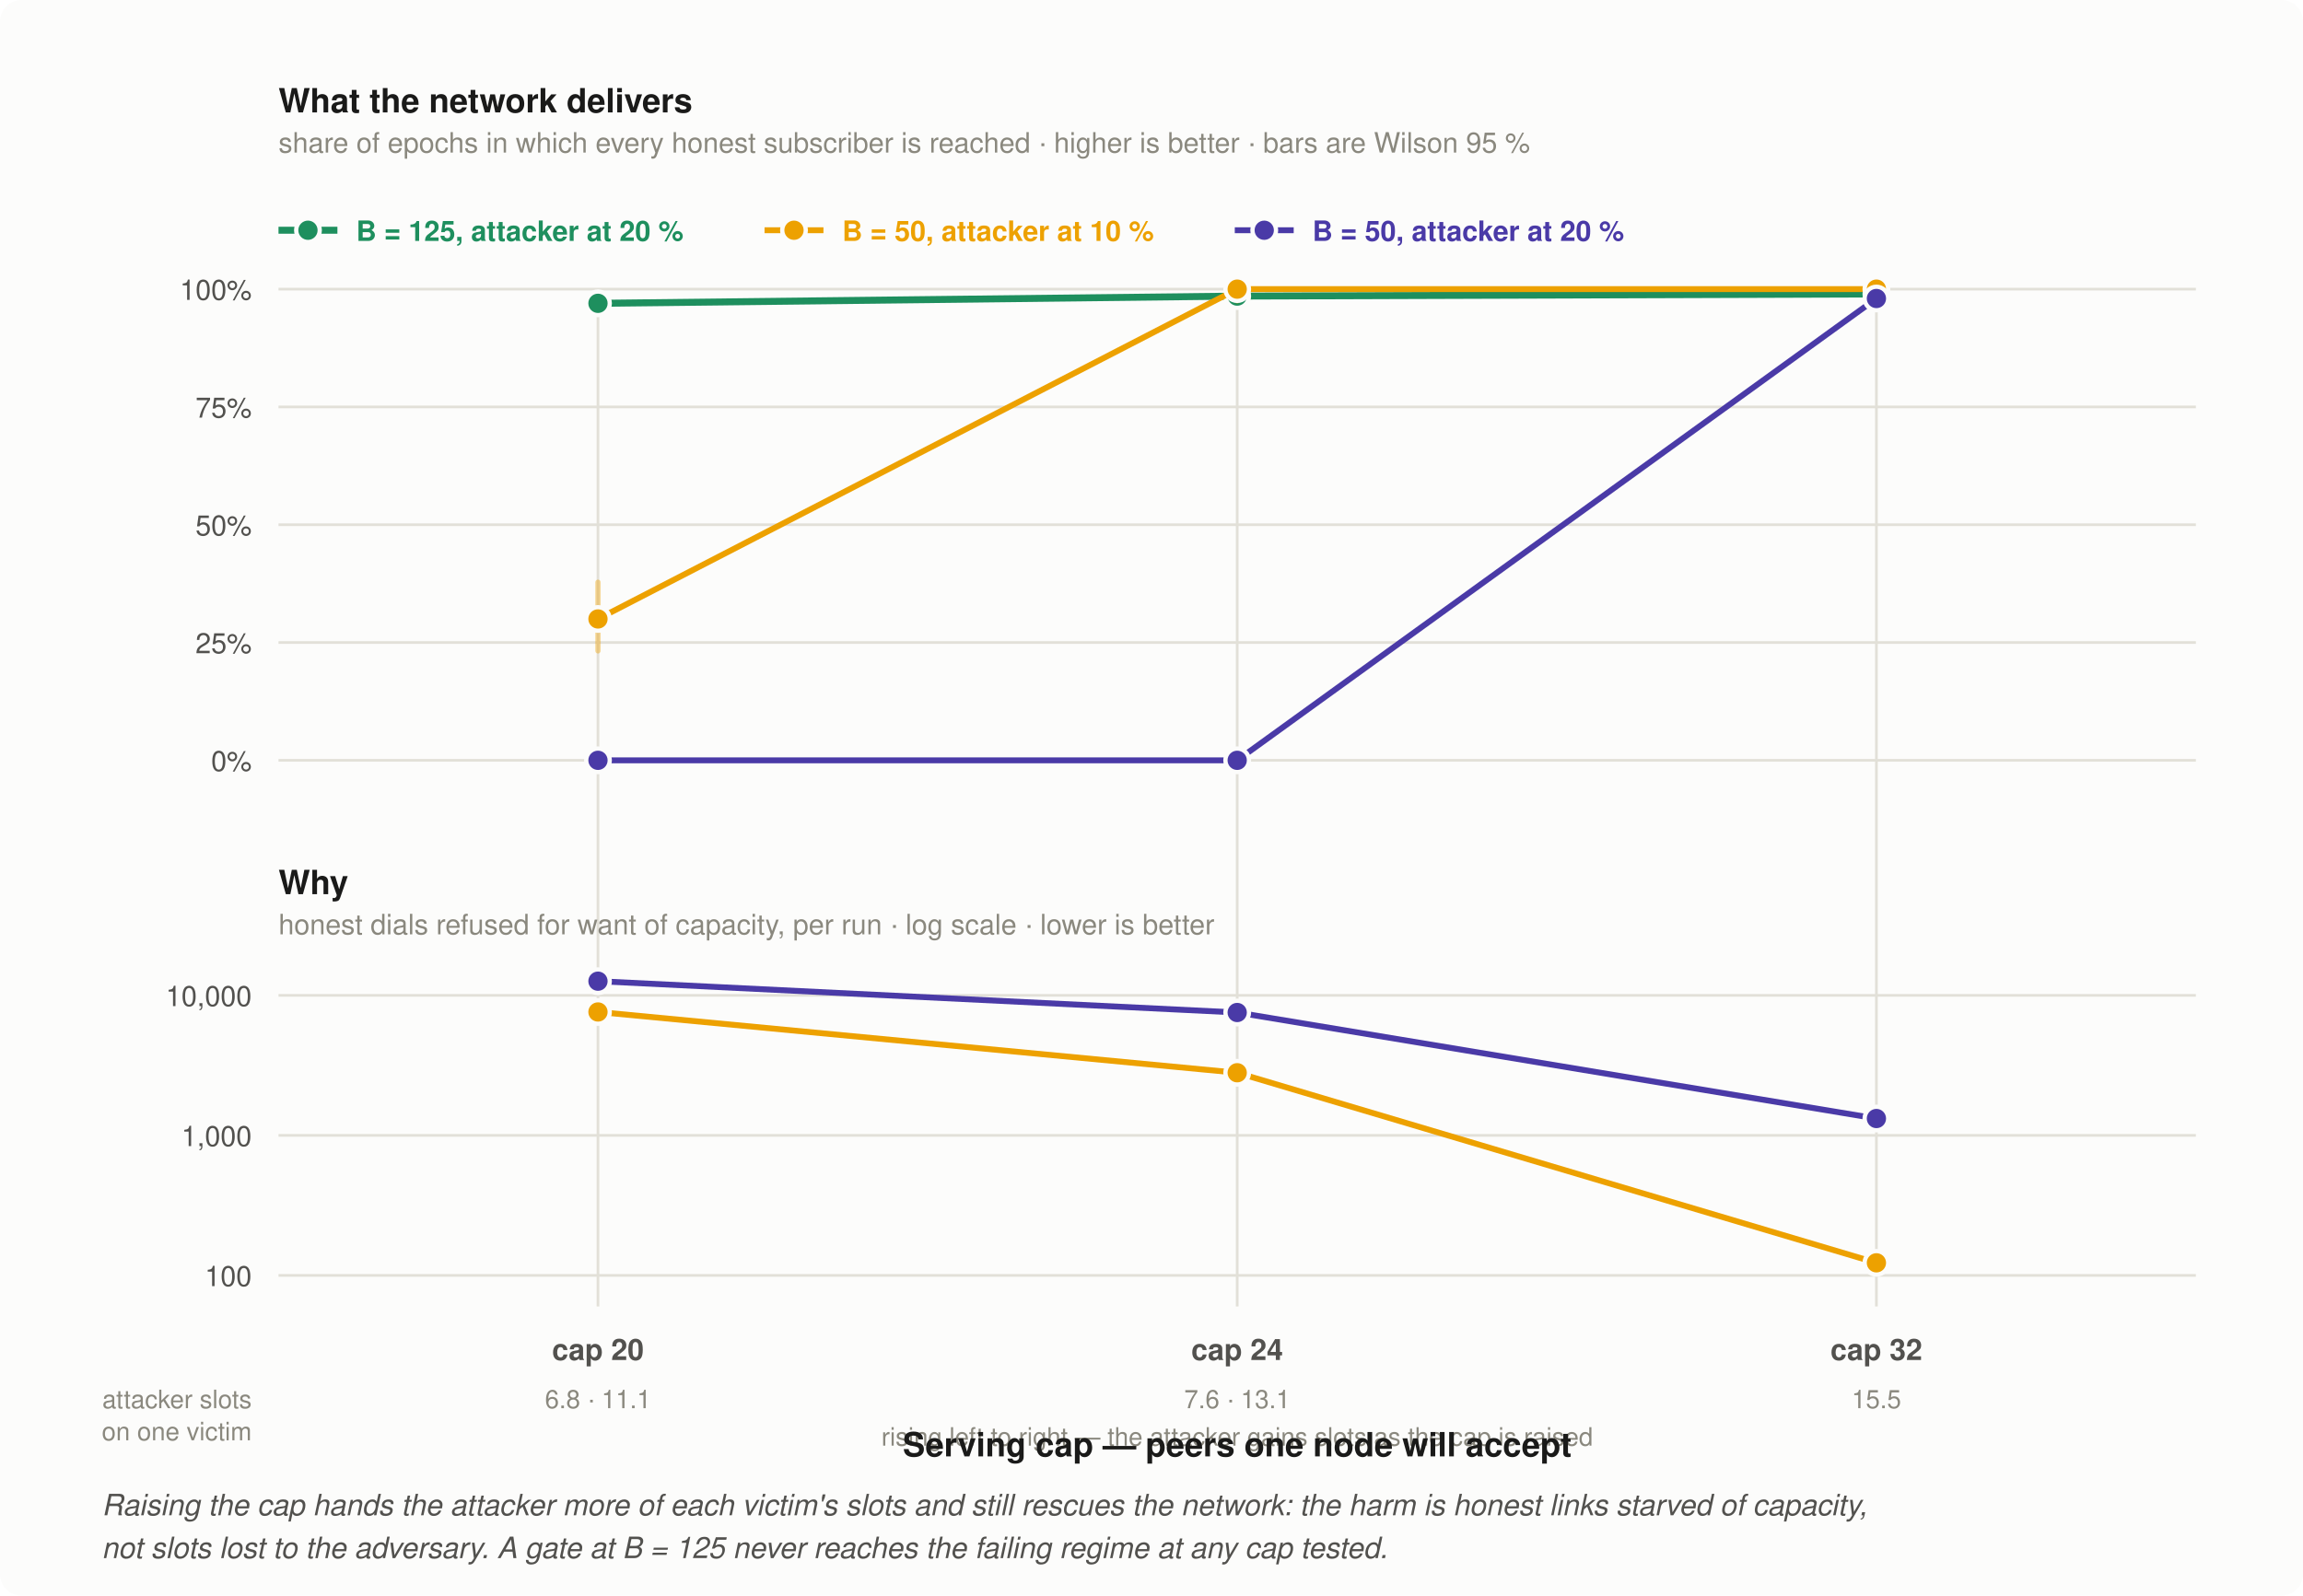
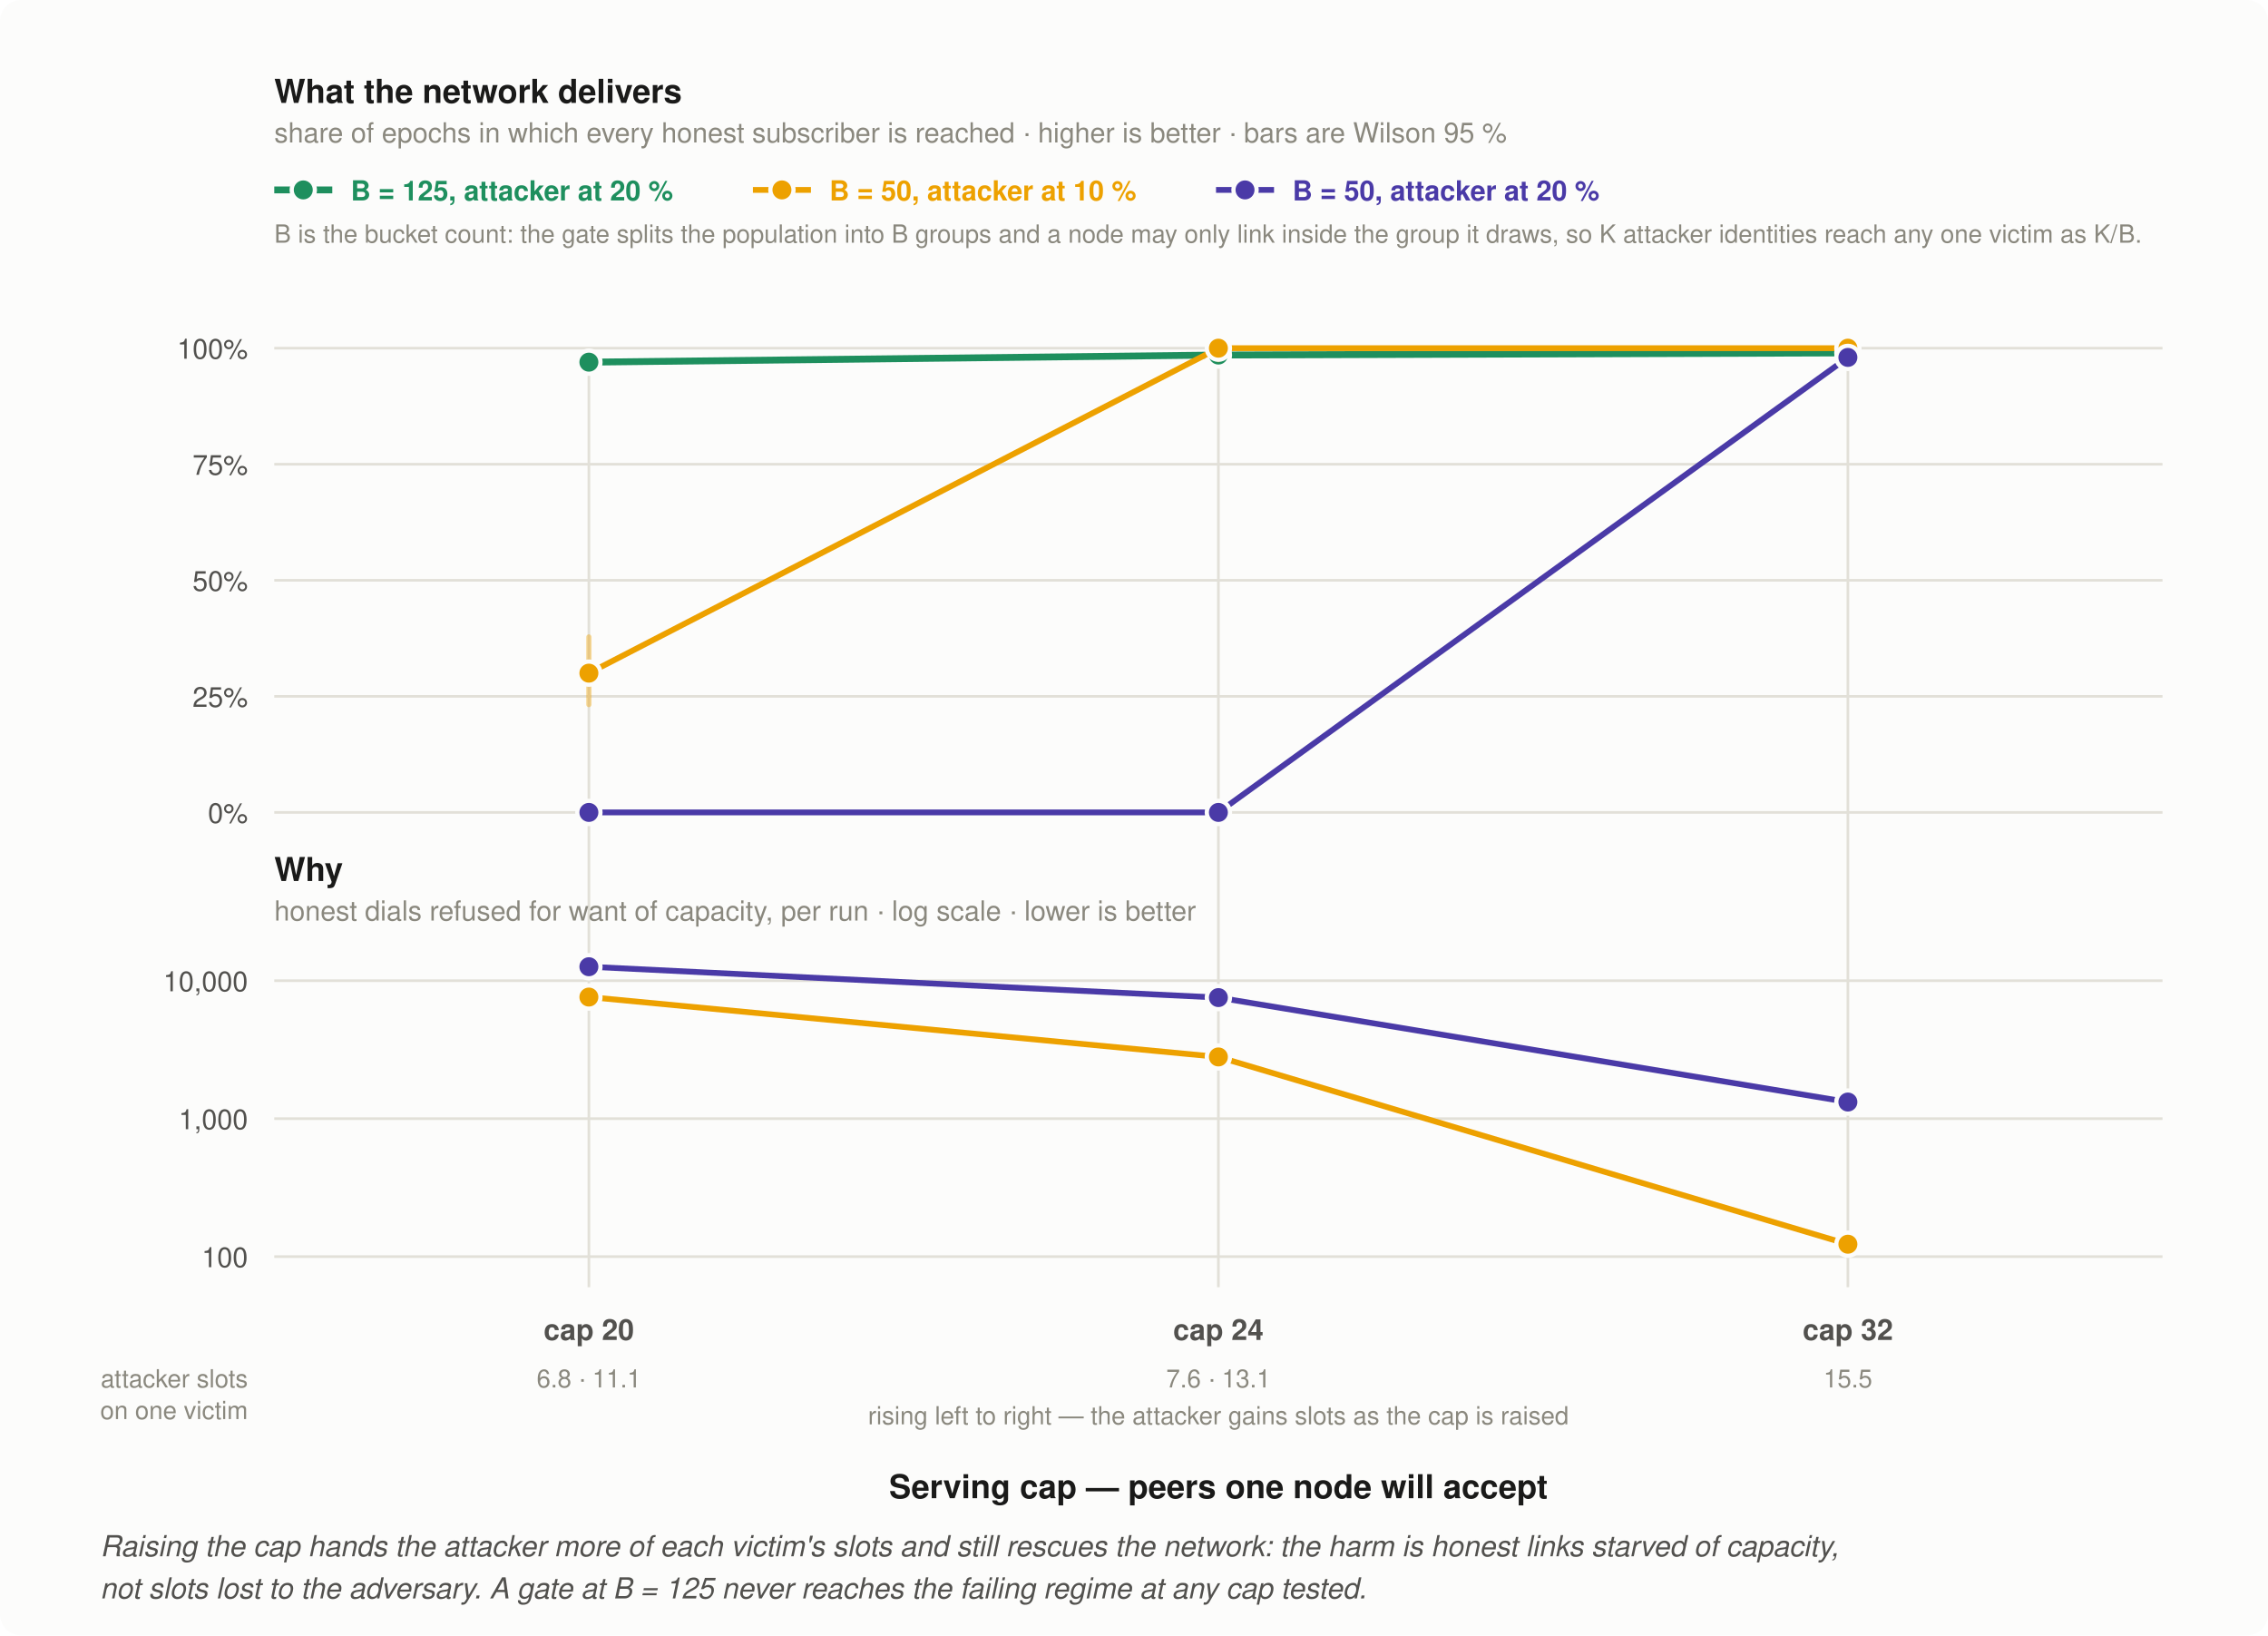
- <svg xmlns="http://www.w3.org/2000/svg" viewBox="0 0 860 596" width="860" height="596" role="img" aria-labelledby="t d">
-   <rect width="860" height="596" rx="8" fill="#fcfcfb" />
-   <line x1="223.3" y1="108.0" x2="223.3" y2="488.0" stroke="#e2e0d8" stroke-width="1" />
+ <svg xmlns="http://www.w3.org/2000/svg" viewBox="0 0 860 620" width="860" height="620" role="img" aria-labelledby="t d">
+   <rect width="860" height="620" rx="8" fill="#fcfcfb" />
+   <line x1="223.3" y1="132.0" x2="223.3" y2="488.0" stroke="#e2e0d8" stroke-width="1" />
  <text x="223.3" y="508.0" font-size="11" fill="#52514e" font-family="-apple-system,BlinkMacSystemFont,Segoe UI,Helvetica,Arial,sans-serif" text-anchor="middle" font-weight="600">cap 20</text>
-   <line x1="462.0" y1="108.0" x2="462.0" y2="488.0" stroke="#e2e0d8" stroke-width="1" />
+   <line x1="462.0" y1="132.0" x2="462.0" y2="488.0" stroke="#e2e0d8" stroke-width="1" />
  <text x="462.0" y="508.0" font-size="11" fill="#52514e" font-family="-apple-system,BlinkMacSystemFont,Segoe UI,Helvetica,Arial,sans-serif" text-anchor="middle" font-weight="600">cap 24</text>
-   <line x1="700.7" y1="108.0" x2="700.7" y2="488.0" stroke="#e2e0d8" stroke-width="1" />
+   <line x1="700.7" y1="132.0" x2="700.7" y2="488.0" stroke="#e2e0d8" stroke-width="1" />
  <text x="700.7" y="508.0" font-size="11" fill="#52514e" font-family="-apple-system,BlinkMacSystemFont,Segoe UI,Helvetica,Arial,sans-serif" text-anchor="middle" font-weight="600">cap 32</text>
-   <line x1="104.0" y1="284.0" x2="820.0" y2="284.0" stroke="#e2e0d8" stroke-width="1" />
-   <text x="94.0" y="288.0" font-size="10.5" fill="#52514e" font-family="-apple-system,BlinkMacSystemFont,Segoe UI,Helvetica,Arial,sans-serif" text-anchor="end">0%</text>
-   <line x1="104.0" y1="240.0" x2="820.0" y2="240.0" stroke="#e2e0d8" stroke-width="1" />
-   <text x="94.0" y="244.0" font-size="10.5" fill="#52514e" font-family="-apple-system,BlinkMacSystemFont,Segoe UI,Helvetica,Arial,sans-serif" text-anchor="end">25%</text>
-   <line x1="104.0" y1="196.0" x2="820.0" y2="196.0" stroke="#e2e0d8" stroke-width="1" />
-   <text x="94.0" y="200.0" font-size="10.5" fill="#52514e" font-family="-apple-system,BlinkMacSystemFont,Segoe UI,Helvetica,Arial,sans-serif" text-anchor="end">50%</text>
-   <line x1="104.0" y1="152.0" x2="820.0" y2="152.0" stroke="#e2e0d8" stroke-width="1" />
-   <text x="94.0" y="156.0" font-size="10.5" fill="#52514e" font-family="-apple-system,BlinkMacSystemFont,Segoe UI,Helvetica,Arial,sans-serif" text-anchor="end">75%</text>
-   <line x1="104.0" y1="108.0" x2="820.0" y2="108.0" stroke="#e2e0d8" stroke-width="1" />
-   <text x="94.0" y="112.0" font-size="10.5" fill="#52514e" font-family="-apple-system,BlinkMacSystemFont,Segoe UI,Helvetica,Arial,sans-serif" text-anchor="end">100%</text>
+   <line x1="104.0" y1="308.0" x2="820.0" y2="308.0" stroke="#e2e0d8" stroke-width="1" />
+   <text x="94.0" y="312.0" font-size="10.5" fill="#52514e" font-family="-apple-system,BlinkMacSystemFont,Segoe UI,Helvetica,Arial,sans-serif" text-anchor="end">0%</text>
+   <line x1="104.0" y1="264.0" x2="820.0" y2="264.0" stroke="#e2e0d8" stroke-width="1" />
+   <text x="94.0" y="268.0" font-size="10.5" fill="#52514e" font-family="-apple-system,BlinkMacSystemFont,Segoe UI,Helvetica,Arial,sans-serif" text-anchor="end">25%</text>
+   <line x1="104.0" y1="220.0" x2="820.0" y2="220.0" stroke="#e2e0d8" stroke-width="1" />
+   <text x="94.0" y="224.0" font-size="10.5" fill="#52514e" font-family="-apple-system,BlinkMacSystemFont,Segoe UI,Helvetica,Arial,sans-serif" text-anchor="end">50%</text>
+   <line x1="104.0" y1="176.0" x2="820.0" y2="176.0" stroke="#e2e0d8" stroke-width="1" />
+   <text x="94.0" y="180.0" font-size="10.5" fill="#52514e" font-family="-apple-system,BlinkMacSystemFont,Segoe UI,Helvetica,Arial,sans-serif" text-anchor="end">75%</text>
+   <line x1="104.0" y1="132.0" x2="820.0" y2="132.0" stroke="#e2e0d8" stroke-width="1" />
+   <text x="94.0" y="136.0" font-size="10.5" fill="#52514e" font-family="-apple-system,BlinkMacSystemFont,Segoe UI,Helvetica,Arial,sans-serif" text-anchor="end">100%</text>
  <line x1="104.0" y1="476.4" x2="820.0" y2="476.4" stroke="#e2e0d8" stroke-width="1" />
  <text x="94.0" y="480.4" font-size="10.5" fill="#52514e" font-family="-apple-system,BlinkMacSystemFont,Segoe UI,Helvetica,Arial,sans-serif" text-anchor="end">100</text>
  <line x1="104.0" y1="424.1" x2="820.0" y2="424.1" stroke="#e2e0d8" stroke-width="1" />
  <text x="94.0" y="428.1" font-size="10.5" fill="#52514e" font-family="-apple-system,BlinkMacSystemFont,Segoe UI,Helvetica,Arial,sans-serif" text-anchor="end">1,000</text>
  <line x1="104.0" y1="371.8" x2="820.0" y2="371.8" stroke="#e2e0d8" stroke-width="1" />
  <text x="94.0" y="375.8" font-size="10.5" fill="#52514e" font-family="-apple-system,BlinkMacSystemFont,Segoe UI,Helvetica,Arial,sans-serif" text-anchor="end">10,000</text>
-   <path d="M223.3 113.3 L462.0 110.6 L700.7 109.8" fill="none" stroke="#1e8f5e" stroke-width="2.6" stroke-linejoin="round" />
-   <line x1="223.3" y1="117.1" x2="223.3" y2="111.0" stroke="#1e8f5e" stroke-width="2.0" stroke-linecap="round" opacity="0.4" />
-   <circle cx="223.3" cy="113.3" r="4.4" fill="#1e8f5e" stroke="#fcfcfb" stroke-width="1.6" />
-   <line x1="462.0" y1="113.7" x2="462.0" y2="109.2" stroke="#1e8f5e" stroke-width="2.0" stroke-linecap="round" opacity="0.4" />
-   <circle cx="462.0" cy="110.6" r="4.4" fill="#1e8f5e" stroke="#fcfcfb" stroke-width="1.6" />
-   <line x1="700.7" y1="112.5" x2="700.7" y2="108.7" stroke="#1e8f5e" stroke-width="2.0" stroke-linecap="round" opacity="0.4" />
-   <circle cx="700.7" cy="109.8" r="4.4" fill="#1e8f5e" stroke="#fcfcfb" stroke-width="1.6" />
-   <path d="M223.3 231.2 L462.0 108.0 L700.7 108.0" fill="none" stroke="#eda100" stroke-width="2.2" stroke-linejoin="round" />
-   <line x1="223.3" y1="243.1" x2="223.3" y2="217.5" stroke="#eda100" stroke-width="2.0" stroke-linecap="round" opacity="0.4" />
-   <circle cx="223.3" cy="231.2" r="4.4" fill="#eda100" stroke="#fcfcfb" stroke-width="1.6" />
-   <line x1="462.0" y1="112.4" x2="462.0" y2="108.0" stroke="#eda100" stroke-width="2.0" stroke-linecap="round" opacity="0.4" />
-   <circle cx="462.0" cy="108.0" r="4.4" fill="#eda100" stroke="#fcfcfb" stroke-width="1.6" />
-   <line x1="700.7" y1="112.4" x2="700.7" y2="108.0" stroke="#eda100" stroke-width="2.0" stroke-linecap="round" opacity="0.4" />
-   <circle cx="700.7" cy="108.0" r="4.4" fill="#eda100" stroke="#fcfcfb" stroke-width="1.6" />
+   <path d="M223.3 137.3 L462.0 134.6 L700.7 133.8" fill="none" stroke="#1e8f5e" stroke-width="2.6" stroke-linejoin="round" />
+   <line x1="223.3" y1="141.1" x2="223.3" y2="135.0" stroke="#1e8f5e" stroke-width="2.0" stroke-linecap="round" opacity="0.4" />
+   <circle cx="223.3" cy="137.3" r="4.4" fill="#1e8f5e" stroke="#fcfcfb" stroke-width="1.6" />
+   <line x1="462.0" y1="137.7" x2="462.0" y2="133.2" stroke="#1e8f5e" stroke-width="2.0" stroke-linecap="round" opacity="0.4" />
+   <circle cx="462.0" cy="134.6" r="4.4" fill="#1e8f5e" stroke="#fcfcfb" stroke-width="1.6" />
+   <line x1="700.7" y1="136.5" x2="700.7" y2="132.7" stroke="#1e8f5e" stroke-width="2.0" stroke-linecap="round" opacity="0.4" />
+   <circle cx="700.7" cy="133.8" r="4.4" fill="#1e8f5e" stroke="#fcfcfb" stroke-width="1.6" />
+   <path d="M223.3 255.2 L462.0 132.0 L700.7 132.0" fill="none" stroke="#eda100" stroke-width="2.2" stroke-linejoin="round" />
+   <line x1="223.3" y1="267.1" x2="223.3" y2="241.5" stroke="#eda100" stroke-width="2.0" stroke-linecap="round" opacity="0.4" />
+   <circle cx="223.3" cy="255.2" r="4.4" fill="#eda100" stroke="#fcfcfb" stroke-width="1.6" />
+   <line x1="462.0" y1="136.4" x2="462.0" y2="132.0" stroke="#eda100" stroke-width="2.0" stroke-linecap="round" opacity="0.4" />
+   <circle cx="462.0" cy="132.0" r="4.4" fill="#eda100" stroke="#fcfcfb" stroke-width="1.6" />
+   <line x1="700.7" y1="136.4" x2="700.7" y2="132.0" stroke="#eda100" stroke-width="2.0" stroke-linecap="round" opacity="0.4" />
+   <circle cx="700.7" cy="132.0" r="4.4" fill="#eda100" stroke="#fcfcfb" stroke-width="1.6" />
  <path d="M223.3 378.0 L462.0 400.7 L700.7 471.7" fill="none" stroke="#eda100" stroke-width="2.2" stroke-linejoin="round" />
  <circle cx="223.3" cy="378.0" r="4.4" fill="#eda100" stroke="#fcfcfb" stroke-width="1.6" />
  <circle cx="462.0" cy="400.7" r="4.4" fill="#eda100" stroke="#fcfcfb" stroke-width="1.6" />
  <circle cx="700.7" cy="471.7" r="4.4" fill="#eda100" stroke="#fcfcfb" stroke-width="1.6" />
-   <path d="M223.3 284.0 L462.0 284.0 L700.7 111.5" fill="none" stroke="#4a3aa7" stroke-width="2.2" stroke-linejoin="round" />
-   <line x1="223.3" y1="284.0" x2="223.3" y2="282.3" stroke="#4a3aa7" stroke-width="2.0" stroke-linecap="round" opacity="0.4" />
-   <circle cx="223.3" cy="284.0" r="4.4" fill="#4a3aa7" stroke="#fcfcfb" stroke-width="1.6" />
-   <line x1="462.0" y1="284.0" x2="462.0" y2="282.3" stroke="#4a3aa7" stroke-width="2.0" stroke-linecap="round" opacity="0.4" />
-   <circle cx="462.0" cy="284.0" r="4.4" fill="#4a3aa7" stroke="#fcfcfb" stroke-width="1.6" />
-   <line x1="700.7" y1="114.9" x2="700.7" y2="109.8" stroke="#4a3aa7" stroke-width="2.0" stroke-linecap="round" opacity="0.4" />
-   <circle cx="700.7" cy="111.5" r="4.4" fill="#4a3aa7" stroke="#fcfcfb" stroke-width="1.6" />
+   <path d="M223.3 308.0 L462.0 308.0 L700.7 135.5" fill="none" stroke="#4a3aa7" stroke-width="2.2" stroke-linejoin="round" />
+   <line x1="223.3" y1="308.0" x2="223.3" y2="306.3" stroke="#4a3aa7" stroke-width="2.0" stroke-linecap="round" opacity="0.4" />
+   <circle cx="223.3" cy="308.0" r="4.4" fill="#4a3aa7" stroke="#fcfcfb" stroke-width="1.6" />
+   <line x1="462.0" y1="308.0" x2="462.0" y2="306.3" stroke="#4a3aa7" stroke-width="2.0" stroke-linecap="round" opacity="0.4" />
+   <circle cx="462.0" cy="308.0" r="4.4" fill="#4a3aa7" stroke="#fcfcfb" stroke-width="1.6" />
+   <line x1="700.7" y1="138.9" x2="700.7" y2="133.8" stroke="#4a3aa7" stroke-width="2.0" stroke-linecap="round" opacity="0.4" />
+   <circle cx="700.7" cy="135.5" r="4.4" fill="#4a3aa7" stroke="#fcfcfb" stroke-width="1.6" />
  <path d="M223.3 366.5 L462.0 378.2 L700.7 417.8" fill="none" stroke="#4a3aa7" stroke-width="2.2" stroke-linejoin="round" />
  <circle cx="223.3" cy="366.5" r="4.4" fill="#4a3aa7" stroke="#fcfcfb" stroke-width="1.6" />
  <circle cx="462.0" cy="378.2" r="4.4" fill="#4a3aa7" stroke="#fcfcfb" stroke-width="1.6" />
  <circle cx="700.7" cy="417.8" r="4.4" fill="#4a3aa7" stroke="#fcfcfb" stroke-width="1.6" />
  <text x="94.0" y="526.0" font-size="9.5" fill="#8a887e" font-family="-apple-system,BlinkMacSystemFont,Segoe UI,Helvetica,Arial,sans-serif" text-anchor="end">attacker slots</text>
  <text x="94.0" y="538.0" font-size="9.5" fill="#8a887e" font-family="-apple-system,BlinkMacSystemFont,Segoe UI,Helvetica,Arial,sans-serif" text-anchor="end">on one victim</text>
  <text x="223.3" y="526.0" font-size="9.5" fill="#8a887e" font-family="-apple-system,BlinkMacSystemFont,Segoe UI,Helvetica,Arial,sans-serif" text-anchor="middle">6.8 · 11.1</text>
  <text x="462.0" y="526.0" font-size="9.5" fill="#8a887e" font-family="-apple-system,BlinkMacSystemFont,Segoe UI,Helvetica,Arial,sans-serif" text-anchor="middle">7.6 · 13.1</text>
  <text x="700.7" y="526.0" font-size="9.5" fill="#8a887e" font-family="-apple-system,BlinkMacSystemFont,Segoe UI,Helvetica,Arial,sans-serif" text-anchor="middle">15.5</text>
  <text x="462.0" y="540.0" font-size="9.5" fill="#8a887e" font-family="-apple-system,BlinkMacSystemFont,Segoe UI,Helvetica,Arial,sans-serif" text-anchor="middle">rising left to right — the attacker gains slots as the cap is raised</text>
-   <line x1="104.0" y1="86.0" x2="126.0" y2="86.0" stroke="#1e8f5e" stroke-width="2.6" />
-   <circle cx="115.0" cy="86.0" r="4.4" fill="#1e8f5e" stroke="#fcfcfb" stroke-width="1.6" />
-   <text x="133.0" y="90.0" font-size="10.5" fill="#1e8f5e" font-family="-apple-system,BlinkMacSystemFont,Segoe UI,Helvetica,Arial,sans-serif" font-weight="600">B = 125, attacker at 20 %</text>
-   <line x1="285.5" y1="86.0" x2="307.5" y2="86.0" stroke="#eda100" stroke-width="2.2" />
-   <circle cx="296.5" cy="86.0" r="4.4" fill="#eda100" stroke="#fcfcfb" stroke-width="1.6" />
-   <text x="314.5" y="90.0" font-size="10.5" fill="#eda100" font-family="-apple-system,BlinkMacSystemFont,Segoe UI,Helvetica,Arial,sans-serif" font-weight="600">B = 50, attacker at 10 %</text>
-   <line x1="461.1" y1="86.0" x2="483.1" y2="86.0" stroke="#4a3aa7" stroke-width="2.2" />
-   <circle cx="472.1" cy="86.0" r="4.4" fill="#4a3aa7" stroke="#fcfcfb" stroke-width="1.6" />
-   <text x="490.1" y="90.0" font-size="10.5" fill="#4a3aa7" font-family="-apple-system,BlinkMacSystemFont,Segoe UI,Helvetica,Arial,sans-serif" font-weight="600">B = 50, attacker at 20 %</text>
-   <text x="104.0" y="42.0" font-size="12.5" fill="#1a1a19" font-family="-apple-system,BlinkMacSystemFont,Segoe UI,Helvetica,Arial,sans-serif" font-weight="600">What the network delivers</text>
-   <text x="104.0" y="57.0" font-size="10.5" fill="#8a887e" font-family="-apple-system,BlinkMacSystemFont,Segoe UI,Helvetica,Arial,sans-serif">share of epochs in which every honest subscriber is reached · higher is better · bars are Wilson 95 %</text>
+   <line x1="104.0" y1="72.0" x2="126.0" y2="72.0" stroke="#1e8f5e" stroke-width="2.6" />
+   <circle cx="115.0" cy="72.0" r="4.4" fill="#1e8f5e" stroke="#fcfcfb" stroke-width="1.6" />
+   <text x="133.0" y="76.0" font-size="10.5" fill="#1e8f5e" font-family="-apple-system,BlinkMacSystemFont,Segoe UI,Helvetica,Arial,sans-serif" font-weight="600">B = 125, attacker at 20 %</text>
+   <line x1="285.5" y1="72.0" x2="307.5" y2="72.0" stroke="#eda100" stroke-width="2.2" />
+   <circle cx="296.5" cy="72.0" r="4.4" fill="#eda100" stroke="#fcfcfb" stroke-width="1.6" />
+   <text x="314.5" y="76.0" font-size="10.5" fill="#eda100" font-family="-apple-system,BlinkMacSystemFont,Segoe UI,Helvetica,Arial,sans-serif" font-weight="600">B = 50, attacker at 10 %</text>
+   <line x1="461.1" y1="72.0" x2="483.1" y2="72.0" stroke="#4a3aa7" stroke-width="2.2" />
+   <circle cx="472.1" cy="72.0" r="4.4" fill="#4a3aa7" stroke="#fcfcfb" stroke-width="1.6" />
+   <text x="490.1" y="76.0" font-size="10.5" fill="#4a3aa7" font-family="-apple-system,BlinkMacSystemFont,Segoe UI,Helvetica,Arial,sans-serif" font-weight="600">B = 50, attacker at 20 %</text>
+   <text x="104.0" y="92.0" font-size="9.5" fill="#8a887e" font-family="-apple-system,BlinkMacSystemFont,Segoe UI,Helvetica,Arial,sans-serif">B is the bucket count: the gate splits the population into B groups and a node may only link inside the group it draws, so K attacker identities reach any one victim as K/B.</text>
+   <text x="104.0" y="39.0" font-size="12.5" fill="#1a1a19" font-family="-apple-system,BlinkMacSystemFont,Segoe UI,Helvetica,Arial,sans-serif" font-weight="600">What the network delivers</text>
+   <text x="104.0" y="54.0" font-size="10.5" fill="#8a887e" font-family="-apple-system,BlinkMacSystemFont,Segoe UI,Helvetica,Arial,sans-serif">share of epochs in which every honest subscriber is reached · higher is better · bars are Wilson 95 %</text>
  <text x="104.0" y="334.0" font-size="12.5" fill="#1a1a19" font-family="-apple-system,BlinkMacSystemFont,Segoe UI,Helvetica,Arial,sans-serif" font-weight="600">Why</text>
  <text x="104.0" y="349.0" font-size="10.5" fill="#8a887e" font-family="-apple-system,BlinkMacSystemFont,Segoe UI,Helvetica,Arial,sans-serif">honest dials refused for want of capacity, per run · log scale · lower is better</text>
-   <text x="462.0" y="544.0" font-size="12.5" fill="#1a1a19" font-family="-apple-system,BlinkMacSystemFont,Segoe UI,Helvetica,Arial,sans-serif" text-anchor="middle" font-weight="600">Serving cap — peers one node will accept</text>
-   <text x="38.0" y="566.0" font-size="11" fill="#52514e" font-family="-apple-system,BlinkMacSystemFont,Segoe UI,Helvetica,Arial,sans-serif" font-style="italic">Raising the cap hands the attacker more of each victim's slots and still rescues the network: the harm is honest links starved of capacity,</text>
-   <text x="38.0" y="582.0" font-size="11" fill="#52514e" font-family="-apple-system,BlinkMacSystemFont,Segoe UI,Helvetica,Arial,sans-serif" font-style="italic">not slots lost to the adversary. A gate at B = 125 never reaches the failing regime at any cap tested.</text>
+   <text x="462.0" y="568.0" font-size="12.5" fill="#1a1a19" font-family="-apple-system,BlinkMacSystemFont,Segoe UI,Helvetica,Arial,sans-serif" text-anchor="middle" font-weight="600">Serving cap — peers one node will accept</text>
+   <text x="38.0" y="590.0" font-size="11" fill="#52514e" font-family="-apple-system,BlinkMacSystemFont,Segoe UI,Helvetica,Arial,sans-serif" font-style="italic">Raising the cap hands the attacker more of each victim's slots and still rescues the network: the harm is honest links starved of capacity,</text>
+   <text x="38.0" y="606.0" font-size="11" fill="#52514e" font-family="-apple-system,BlinkMacSystemFont,Segoe UI,Helvetica,Arial,sans-serif" font-style="italic">not slots lost to the adversary. A gate at B = 125 never reaches the failing regime at any cap tested.</text>
</svg>
